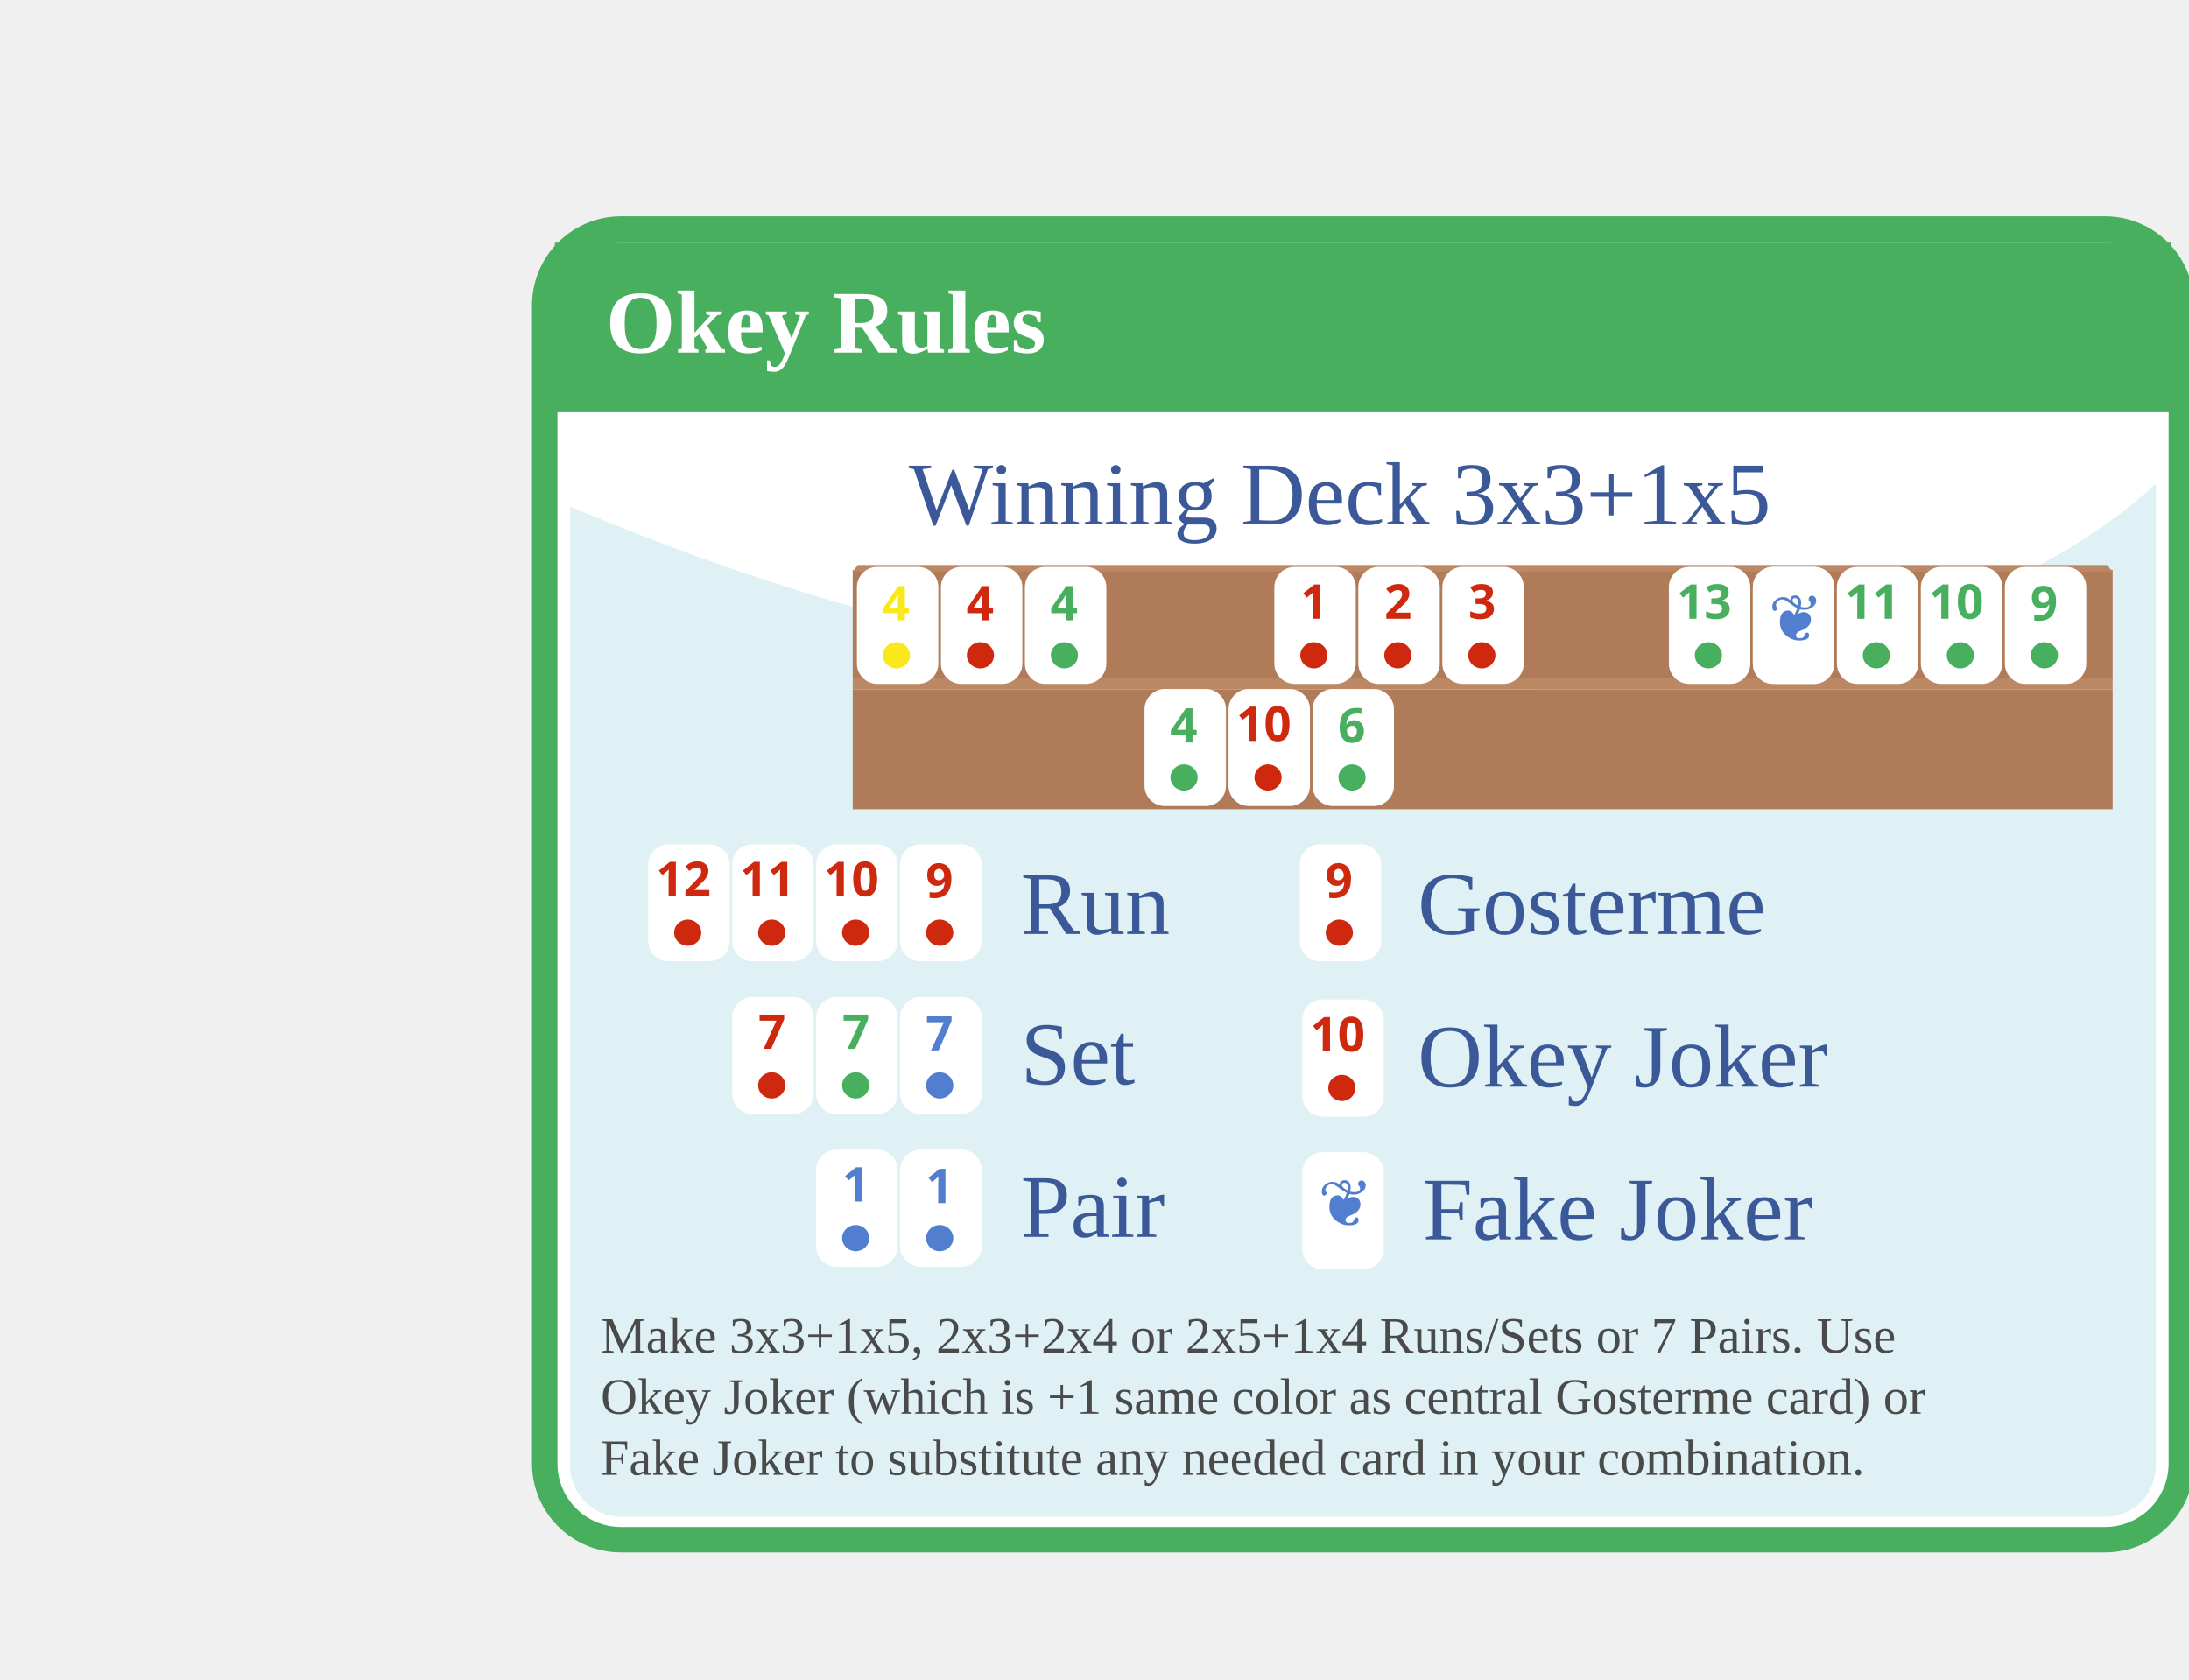
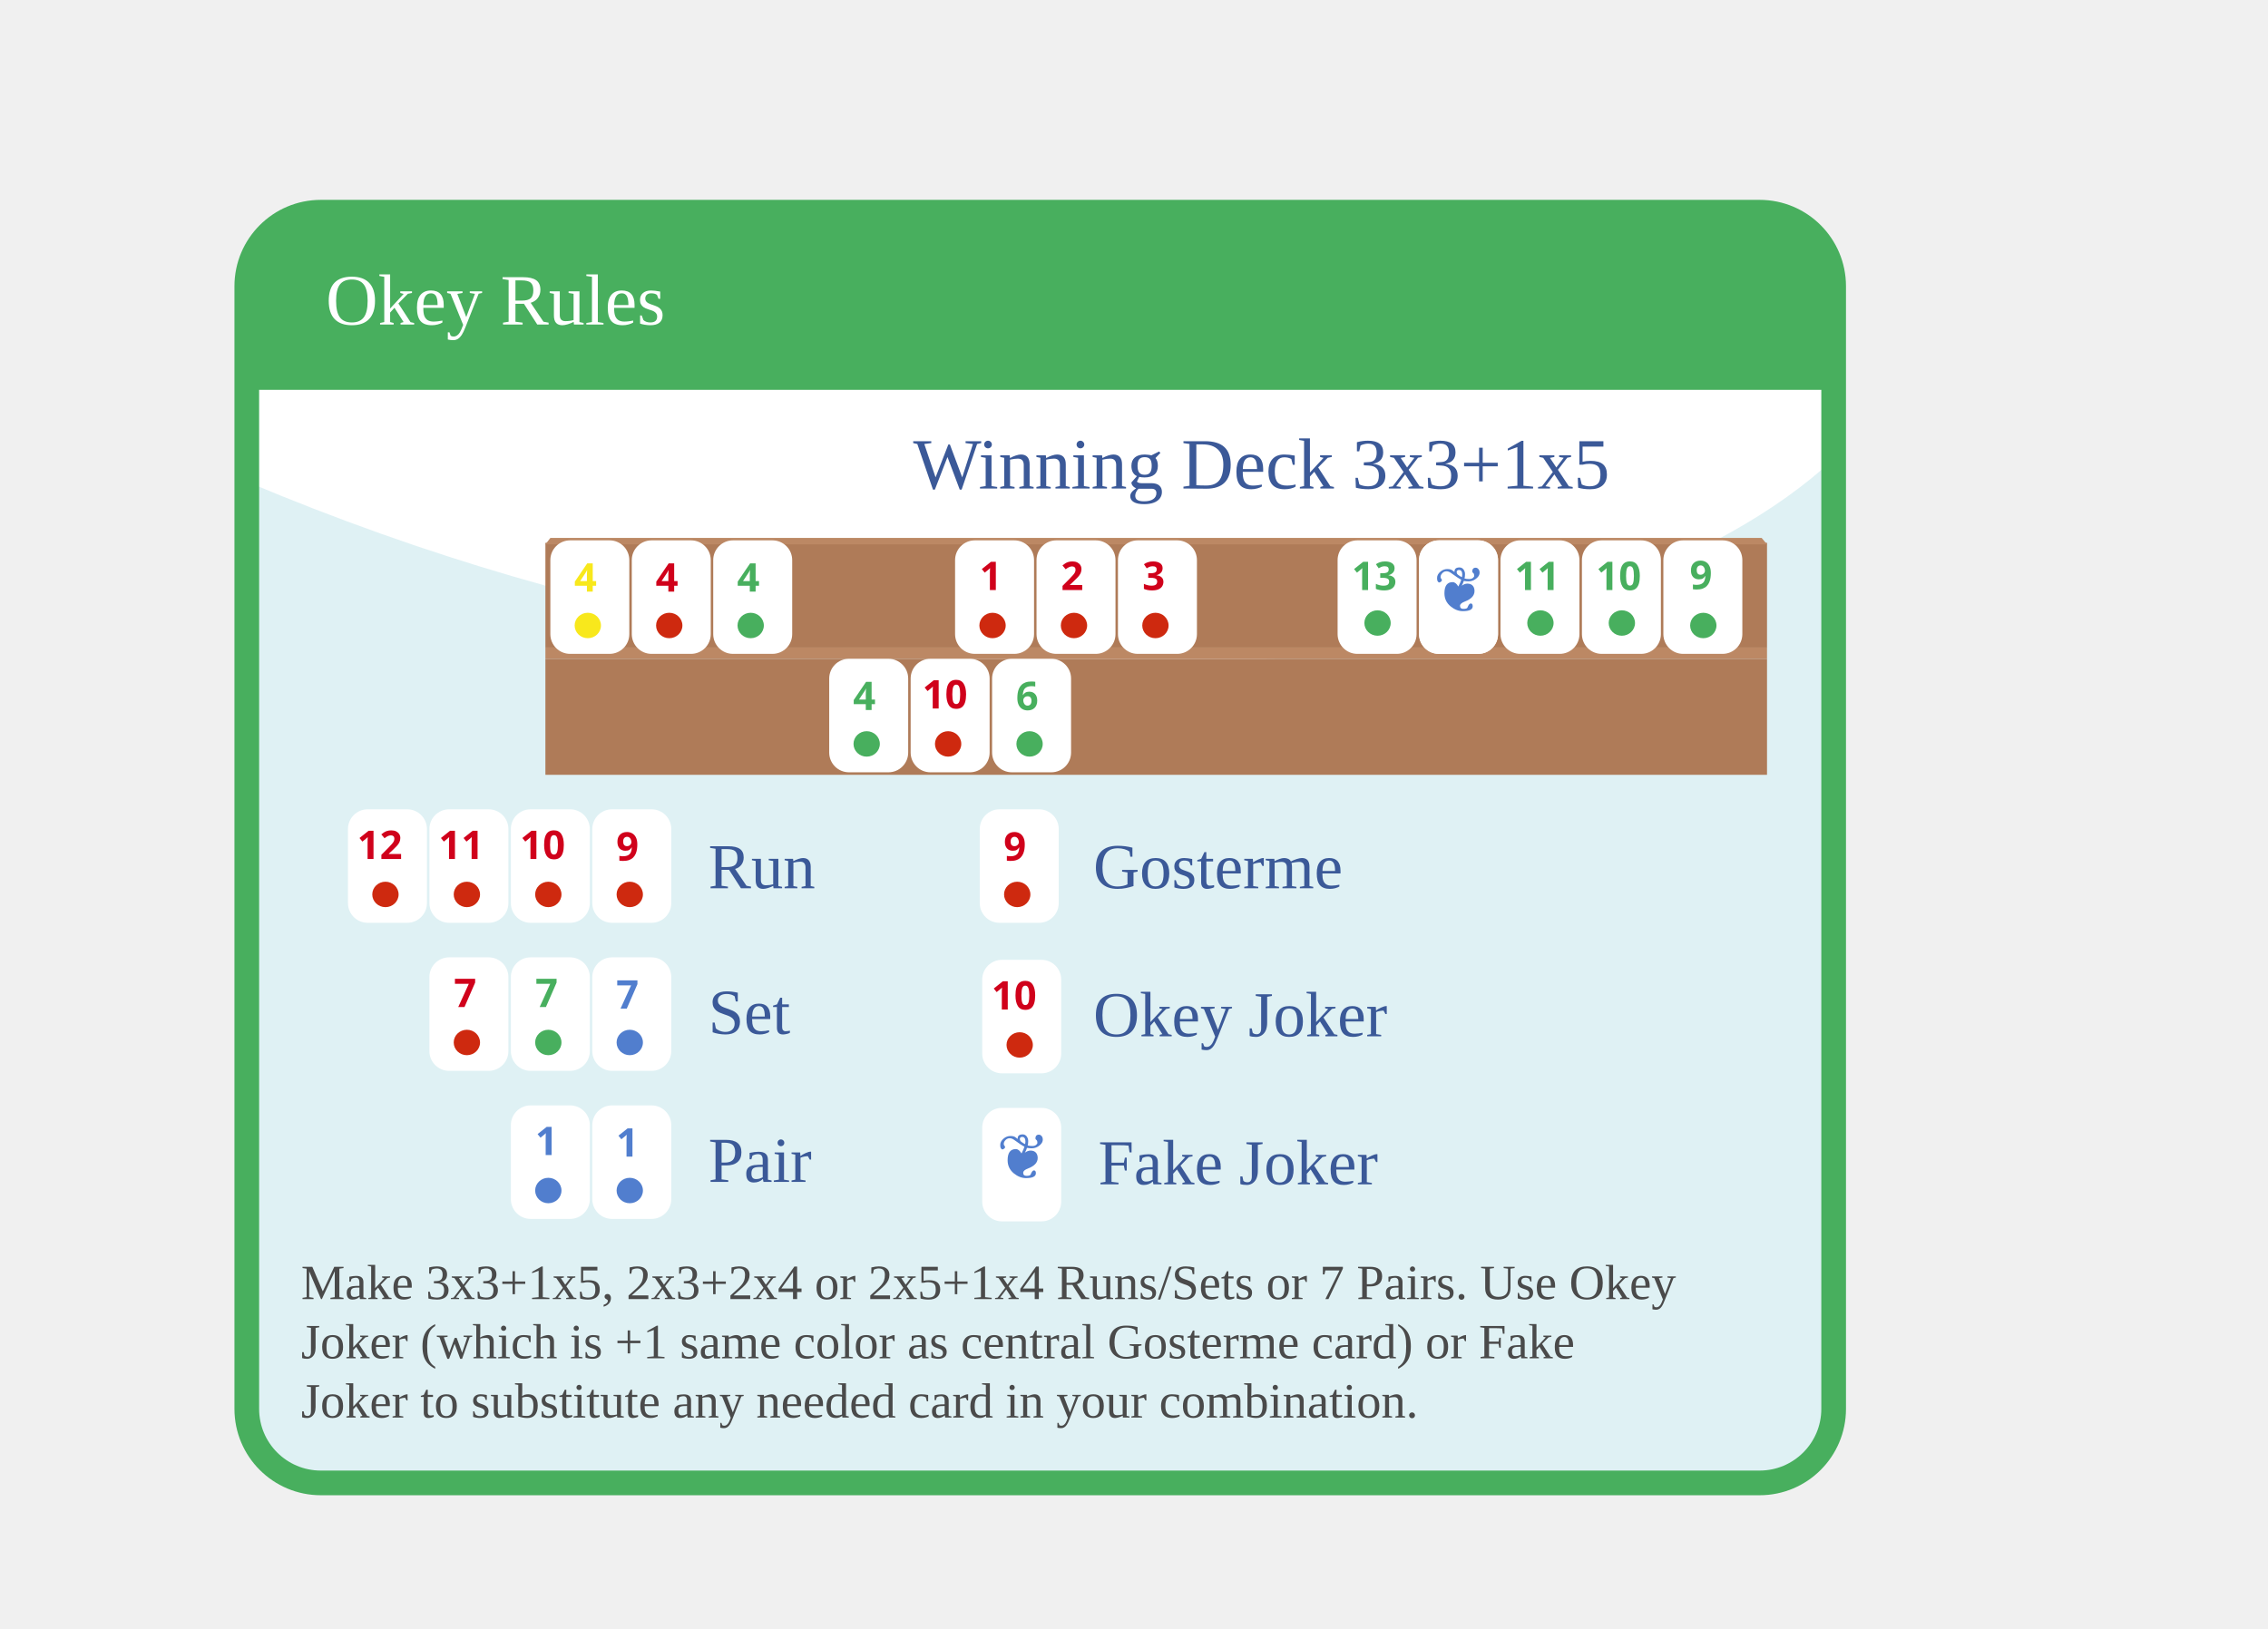
- <svg xmlns="http://www.w3.org/2000/svg" width="860px" height="660px" viewBox="0 0 860 660" version="1.1">
-   <g id="Okey-Rules" transform="translate(214, 90)">
-     <g id="Dialog-2">
-       <rect id="Rectangle-54" stroke="#48AF5E" stroke-width="10" fill="#FFFFFF" x="0" y="0" width="643" height="515" rx="30" />
-       <rect id="Rectangle-55" fill="#48AF5E" x="4" y="5" width="635" height="67" />
-       <path d="M10,109 L10,486.009 C10,497.05 18.957,506 30.001,506 L612.999,506 C624.045,506 633,497.038 633,486.001 L633,100 C545,183 292,229 10,109 Z" id="Rectangle-60" fill="#DFF1F4" />
-     </g>
-     <text id="Notes" font-family="Exo 2" font-size="20" font-weight="normal" fill="#4A4A4A">
-       <tspan x="22" y="441.5">Make 3x3+1x5, 2x3+2x4 or 2x5+1x4 Runs/Sets or 7 Pairs. Use </tspan>
-       <tspan x="22" y="465.5">Okey Joker (which is +1 same color as central Gosterme card) or </tspan>
-       <tspan x="22" y="489.5">Fake Joker to substitute any needed card in your combination.</tspan>
-     </text>
-     <text id="Winning-Deck-3x3+1x5" font-family="Exo 2" font-size="35.163" font-weight="normal" fill="#3B5998">
-       <tspan x="143" y="116">Winning Deck 3x3+1x5</tspan>
-     </text>
-     <text fill="#FFFFFF" font-family="Exo 2" font-size="35.163" font-weight="bold">
-       <tspan x="24" y="48.528">Okey Rules</tspan>
-     </text>
-     <g id="Small-Deck" transform="translate(121, 132)">
-       <g id="Deck">
-         <rect id="Rectangle-path" fill="#AF7B58" x="0" y="1.959" width="495" height="42.449" />
-         <rect id="Rectangle-path" fill="#AF7B58" x="0" y="48.98" width="495" height="47.02" />
-         <path d="M495,44.415 L215.964,44.415 L0,44.408 L0,48.973 L213.326,48.973 L495,48.98 L495,44.415 Z" id="Shape" fill="#BC8864" />
-         <path d="M495,2.612 L0,2.612 L2.022,0 L492.817,0 L495,2.612 L495,2.612 Z" id="Shape" fill="#BC8864" />
-       </g>
-       <g id="1x3-Fours-Set" transform="translate(2, 1)">
-         <g id="Slot-1,1-2">
-           <rect id="Shape" fill="#FFFFFF" x="-0.348" y="-0.256" width="32" height="46" rx="8" />
-           <text id="4" font-family="Lucida Grande" font-size="18.857" font-weight="bold" letter-spacing="-1" fill="#F8E81C">
-             <tspan x="9.665" y="20.766">4</tspan>
-           </text>
-           <path d="M15.179,39.655 C18.125,39.655 20.513,37.347 20.513,34.5 C20.513,31.653 18.125,29.345 15.179,29.345 C12.234,29.345 9.846,31.653 9.846,34.5 C9.846,37.347 12.234,39.655 15.179,39.655 Z" id="Oval-23" fill="#F8E81C" />
-         </g>
-         <g id="Slot-1,1-3" transform="translate(33, 0)">
-           <rect id="Shape" fill="#FFFFFF" x="-0.348" y="-0.256" width="32" height="46" rx="8" />
-           <text id="4" font-family="Lucida Grande" font-size="18.857" font-weight="bold" letter-spacing="-1" fill="#CE290F">
-             <tspan x="9.665" y="20.766">4</tspan>
-           </text>
-           <path d="M15.179,39.655 C18.125,39.655 20.513,37.347 20.513,34.5 C20.513,31.653 18.125,29.345 15.179,29.345 C12.234,29.345 9.846,31.653 9.846,34.5 C9.846,37.347 12.234,39.655 15.179,39.655 Z" id="Oval-23" fill="#CE290F" />
-         </g>
-         <g id="Slot-1,1-4" transform="translate(66, 0)">
-           <rect id="Shape" fill="#FFFFFF" x="-0.348" y="-0.256" width="32" height="46" rx="8" />
-           <text id="4" font-family="Lucida Grande" font-size="18.857" font-weight="bold" letter-spacing="-1" fill="#48AF5E">
-             <tspan x="9.665" y="20.766">4</tspan>
-           </text>
-           <path d="M15.179,39.655 C18.125,39.655 20.513,37.347 20.513,34.5 C20.513,31.653 18.125,29.345 15.179,29.345 C12.234,29.345 9.846,31.653 9.846,34.5 C9.846,37.347 12.234,39.655 15.179,39.655 Z" id="Oval-23" fill="#48AF5E" />
-         </g>
-       </g>
-       <g id="1x3-Green-Run" transform="translate(115, 49)">
-         <g id="Slot-1,1-5">
-           <rect id="Shape" fill="#FFFFFF" x="-0.348" y="-0.256" width="32" height="46" rx="8" />
-           <text id="4" font-family="Lucida Grande" font-size="18.857" font-weight="bold" letter-spacing="-1" fill="#48AF5E">
-             <tspan x="9.665" y="20.766">4</tspan>
-           </text>
-           <path d="M15.179,39.655 C18.125,39.655 20.513,37.347 20.513,34.5 C20.513,31.653 18.125,29.345 15.179,29.345 C12.234,29.345 9.846,31.653 9.846,34.5 C9.846,37.347 12.234,39.655 15.179,39.655 Z" id="Oval-23" fill="#48AF5E" />
-         </g>
-         <g id="Slot-1,1-7" transform="translate(66, 0)">
-           <rect id="Shape" fill="#FFFFFF" x="-0.348" y="-0.256" width="32" height="46" rx="8" />
-           <text id="6" font-family="Lucida Grande" font-size="18.857" font-weight="bold" letter-spacing="-1" fill="#48AF5E">
-             <tspan x="9.665" y="20.766">6</tspan>
-           </text>
-           <path d="M15.179,39.655 C18.125,39.655 20.513,37.347 20.513,34.5 C20.513,31.653 18.125,29.345 15.179,29.345 C12.234,29.345 9.846,31.653 9.846,34.5 C9.846,37.347 12.234,39.655 15.179,39.655 Z" id="Oval-23" fill="#48AF5E" />
-         </g>
-         <g id="Okey-Run" transform="translate(32, 0)">
-           <rect id="Shape" fill="#FFFFFF" x="0.652" y="-0.256" width="32" height="46" rx="8" />
-           <path d="M16.179,39.655 C19.125,39.655 21.513,37.347 21.513,34.5 C21.513,31.653 19.125,29.345 16.179,29.345 C13.234,29.345 10.846,31.653 10.846,34.5 C10.846,37.347 13.234,39.655 16.179,39.655 Z" id="Oval-23" fill="#CE290F" />
-           <text id="10" font-family="Lucida Grande" font-size="18.857" font-weight="bold" fill="#CE290F">
-             <tspan x="3.74" y="20.136">10</tspan>
-           </text>
-         </g>
-       </g>
-       <g id="1x5-Red-Run" transform="translate(320, 1)">
-         <g id="Slot-1,1-17" transform="translate(66, 0)">
-           <rect id="Shape" fill="#FFFFFF" x="0.652" y="-0.256" width="32" height="46" rx="8" />
-           <text id="11" font-family="Lucida Grande" font-size="18.857" font-weight="bold" fill="#48AF5E">
-             <tspan x="3.74" y="20.136">11</tspan>
-           </text>
-           <path d="M16.179,39.655 C19.125,39.655 21.513,37.347 21.513,34.5 C21.513,31.653 19.125,29.345 16.179,29.345 C13.234,29.345 10.846,31.653 10.846,34.5 C10.846,37.347 13.234,39.655 16.179,39.655 Z" id="Oval-23" fill="#48AF5E" />
-         </g>
-         <g id="Slot-1,1-14" transform="translate(33, 0)">
-           <rect id="Shape" fill="#FFFFFF" x="0.652" y="-0.256" width="32" height="46" rx="8" />
-           <text id="12" font-family="Lucida Grande" font-size="18.857" font-weight="bold" letter-spacing="-10" fill="#48AF5E">
-             <tspan x="5.626" y="20.136">12</tspan>
-           </text>
-           <path d="M16.179,39.655 C19.125,39.655 21.513,37.347 21.513,34.5 C21.513,31.653 19.125,29.345 16.179,29.345 C13.234,29.345 10.846,31.653 10.846,34.5 C10.846,37.347 13.234,39.655 16.179,39.655 Z" id="Oval-23" fill="#48AF5E" />
-         </g>
-         <g id="Slot-1,1-18">
-           <rect id="Shape" fill="#FFFFFF" x="0.652" y="-0.256" width="32" height="46" rx="8" />
-           <text id="13" font-family="Lucida Grande" font-size="18.857" font-weight="bold" fill="#48AF5E">
-             <tspan x="3.74" y="20.136">13</tspan>
-           </text>
-           <path d="M16.179,39.655 C19.125,39.655 21.513,37.347 21.513,34.5 C21.513,31.653 19.125,29.345 16.179,29.345 C13.234,29.345 10.846,31.653 10.846,34.5 C10.846,37.347 13.234,39.655 16.179,39.655 Z" id="Oval-23" fill="#48AF5E" />
-         </g>
-         <g id="Slot-1,1-15" transform="translate(99, 0)">
-           <rect id="Shape" fill="#FFFFFF" x="0.652" y="-0.256" width="32" height="46" rx="8" />
-           <path d="M16.179,39.655 C19.125,39.655 21.513,37.347 21.513,34.5 C21.513,31.653 19.125,29.345 16.179,29.345 C13.234,29.345 10.846,31.653 10.846,34.5 C10.846,37.347 13.234,39.655 16.179,39.655 Z" id="Oval-23" fill="#48AF5E" />
-           <text id="10" font-family="Lucida Grande" font-size="18.857" font-weight="bold" fill="#48AF5E">
-             <tspan x="3.74" y="20.136">10</tspan>
-           </text>
-         </g>
-         <g id="Slot-1,1-16" transform="translate(133, 0)">
-           <rect id="Shape" fill="#FFFFFF" x="-0.348" y="-0.256" width="32" height="46" rx="8" />
-           <text id="9" font-family="Lucida Grande" font-size="18.857" font-weight="bold" letter-spacing="-1" fill="#48AF5E">
+ <svg xmlns="http://www.w3.org/2000/svg" width="919px" height="660px" viewBox="0 0 919 660" version="1.1">
+   <defs />
+   <g id="Page-1" stroke="none" stroke-width="1" fill="none" fill-rule="evenodd">
+     <g id="Okey-Rules" transform="translate(100, 86)">
+       <g id="Dialog-2">
+         <rect id="Rectangle-54-2" fill="#FFFFFF" x="0" y="0" width="643" height="515" rx="30" />
+         <path d="M0,109.2 L0,494.566 C0,505.851 9.244,515 20.643,515 L622.357,515 C633.758,515 643,505.839 643,494.558 L643,100 C552.175,184.84 291.053,231.86 0,109.2 L0,109.2 Z" id="Rectangle-60" fill="#DFF1F4" />
+         <path d="M617,1 C533.816,0.22 200.886,1 20,1 C15.828,1 0,18 0,18 L0,72 L643,72 L643,18 C643,18 629.237,1.115 617,1 Z" id="Rectangle-55" fill="#48AF5E" />
+         <rect id="Rectangle-54" stroke="#48AF5E" stroke-width="10" x="0" y="0" width="643" height="515" rx="30" />
+       </g>
+       <g id="Notes" transform="translate(22, 420)" font-size="20" font-family="Exo 2" fill="#4A4A4A" font-weight="normal">
+         <text id="Make-3x3+1x5,-2x3+2x">
+           <tspan x="0" y="20.5">Make 3x3+1x5, 2x3+2x4 or 2x5+1x4 Runs/Sets or 7 Pairs. Use Okey </tspan>
+           <tspan x="0" y="44.5">Joker (which is +1 same color as central Gosterme card) or Fake </tspan>
+           <tspan x="0" y="68.5">Joker to substitute any needed card in your combination.</tspan>
+         </text>
+       </g>
+       <g id="Winning-Deck-3x3+1x5" transform="translate(270, 83)" font-size="29.302" font-family="Exo 2" fill="#3B5998" font-weight="normal">
+         <text>
+           <tspan x="0" y="29">Winning Deck 3x3+1x5</tspan>
+         </text>
+       </g>
+       <g id="Group" transform="translate(32, 17)" font-size="29.302" font-family="Exo 2" fill="#FFFFFF" font-weight="normal">
+         <text id="Okey-Rules">
+           <tspan x="0" y="28.528">Okey Rules</tspan>
+         </text>
+       </g>
+       <g id="Small-Deck" transform="translate(121, 132)">
+         <g id="Deck">
+           <rect id="Rectangle-path" fill="#AF7B58" x="0" y="2" width="495" height="42.449" />
+           <rect id="Rectangle-path" fill="#AF7B58" x="0" y="49" width="495" height="47.02" />
+           <path d="M495,44.415 L215.964,44.415 L0,44.408 L0,48.973 L213.326,48.973 L495,48.98 L495,44.415 L495,44.415 Z" id="Shape" fill="#BC8864" />
+           <path d="M495,2.612 L0,2.612 L2.022,0 L492.817,0 L495,2.612 L495,2.612 Z" id="Shape" fill="#BC8864" />
+         </g>
+         <g id="1x3-Fours-Set" transform="translate(2, 1)">
+           <g id="Slot-1,1-2">
+             <rect id="Shape" fill="#FFFFFF" x="0" y="0" width="32" height="46" rx="8" />
+             <text id="4" fill="#F8E81C" font-family="Lucida Grande" font-size="16.011" font-weight="bold">
+               <tspan x="9.665" y="20.766">4</tspan>
+             </text>
+             <path d="M15.179,39.655 C18.125,39.655 20.513,37.347 20.513,34.5 C20.513,31.653 18.125,29.345 15.179,29.345 C12.234,29.345 9.846,31.653 9.846,34.5 C9.846,37.347 12.234,39.655 15.179,39.655 L15.179,39.655 Z" id="Oval-23" fill="#F8E81C" />
+           </g>
+           <g id="Slot-1,1-3" transform="translate(33, 0)">
+             <rect id="Shape" fill="#FFFFFF" x="0" y="0" width="32" height="46" rx="8" />
+             <text id="4" font-family="Lucida Grande" font-size="16.011" font-weight="bold" fill="#D0011B">
+               <tspan x="9.665" y="20.766">4</tspan>
+             </text>
+             <path d="M15.179,39.655 C18.125,39.655 20.513,37.347 20.513,34.5 C20.513,31.653 18.125,29.345 15.179,29.345 C12.234,29.345 9.846,31.653 9.846,34.5 C9.846,37.347 12.234,39.655 15.179,39.655 L15.179,39.655 Z" id="Oval-23" fill="#CE290F" />
+           </g>
+           <g id="Slot-1,1-4" transform="translate(66, 0)">
+             <rect id="Shape" fill="#FFFFFF" x="0" y="0" width="32" height="46" rx="8" />
+             <text id="4" font-family="Lucida Grande" font-size="16.011" font-weight="bold" fill="#48AF5E">
+               <tspan x="9.665" y="20.766">4</tspan>
+             </text>
+             <path d="M15.179,39.655 C18.125,39.655 20.513,37.347 20.513,34.5 C20.513,31.653 18.125,29.345 15.179,29.345 C12.234,29.345 9.846,31.653 9.846,34.5 C9.846,37.347 12.234,39.655 15.179,39.655 L15.179,39.655 Z" id="Oval-23" fill="#48AF5E" />
+           </g>
+         </g>
+         <g id="1x3-Green-Run" transform="translate(115, 49)">
+           <g id="Slot-1,1-5">
+             <rect id="Shape" fill="#FFFFFF" x="0" y="0" width="32" height="46" rx="8" />
+             <text id="4" font-family="Lucida Grande" font-size="16.011" font-weight="bold" fill="#48AF5E">
+               <tspan x="9.665" y="20.766">4</tspan>
+             </text>
+             <path d="M15.179,39.655 C18.125,39.655 20.513,37.347 20.513,34.5 C20.513,31.653 18.125,29.345 15.179,29.345 C12.234,29.345 9.846,31.653 9.846,34.5 C9.846,37.347 12.234,39.655 15.179,39.655 L15.179,39.655 Z" id="Oval-23" fill="#48AF5E" />
+           </g>
+           <g id="Slot-1,1-7" transform="translate(66, 0)">
+             <rect id="Shape" fill="#FFFFFF" x="0" y="0" width="32" height="46" rx="8" />
+             <path d="M15.179,39.655 C18.125,39.655 20.513,37.347 20.513,34.5 C20.513,31.653 18.125,29.345 15.179,29.345 C12.234,29.345 9.846,31.653 9.846,34.5 C9.846,37.347 12.234,39.655 15.179,39.655 L15.179,39.655 Z" id="Oval-23" fill="#48AF5E" />
+             <text id="6" font-family="Lucida Grande" font-size="16.011" font-weight="bold" fill="#48AF5E">
+               <tspan x="9.665" y="20.766">6</tspan>
+             </text>
+           </g>
+           <g id="Okey-Run" transform="translate(33, 0)">
+             <rect id="Shape" fill="#FFFFFF" x="0" y="0" width="32" height="46" rx="8" />
+             <path d="M15.179,39.655 C18.125,39.655 20.513,37.347 20.513,34.5 C20.513,31.653 18.125,29.345 15.179,29.345 C12.234,29.345 9.846,31.653 9.846,34.5 C9.846,37.347 12.234,39.655 15.179,39.655 L15.179,39.655 Z" id="Oval-23" fill="#CE290F" />
+             <text id="10" font-family="Lucida Grande" font-size="16.011" font-weight="bold" fill="#D0011B">
+               <tspan x="4.74" y="20.136">10</tspan>
+             </text>
+           </g>
+         </g>
+         <g id="1x5-Red-Run" transform="translate(321, 1)">
+           <g id="Slot-1,1-17" transform="translate(66, 0)">
+             <rect id="Shape" fill="#FFFFFF" x="0" y="0" width="32" height="46" rx="8" />
+             <path d="M16.179,38.655 C19.125,38.655 21.513,36.347 21.513,33.5 C21.513,30.653 19.125,28.345 16.179,28.345 C13.234,28.345 10.846,30.653 10.846,33.5 C10.846,36.347 13.234,38.655 16.179,38.655 L16.179,38.655 Z" id="Oval-23" fill="#48AF5E" />
+             <text id="11" font-family="Lucida Grande" font-size="16.011" font-weight="bold" fill="#48AF5E">
+               <tspan x="5.74" y="20.136">11</tspan>
+             </text>
+           </g>
+           <g id="Slot-1,1-14" transform="translate(33, 0)">
+             <rect id="Shape" fill="#FFFFFF" x="0" y="0" width="32" height="46" rx="8" />
+             <path d="M15.179,39.655 C18.125,39.655 20.513,37.347 20.513,34.5 C20.513,31.653 18.125,29.345 15.179,29.345 C12.234,29.345 9.846,31.653 9.846,34.5 C9.846,37.347 12.234,39.655 15.179,39.655 L15.179,39.655 Z" id="Oval-23" fill="#48AF5E" />
+             <text id="12" font-family="Lucida Grande" font-size="16.011" font-weight="bold" fill="#48AF5E">
+               <tspan x="4.626" y="20.136">12</tspan>
+             </text>
+           </g>
+           <g id="Slot-1,1-18">
+             <rect id="Shape" fill="#FFFFFF" x="0" y="0" width="32" height="46" rx="8" />
+             <text id="13" font-family="Lucida Grande" font-size="16.011" font-weight="bold" fill="#48AF5E">
+               <tspan x="5.74" y="20.136">13</tspan>
+             </text>
+             <path d="M16.179,38.655 C19.125,38.655 21.513,36.347 21.513,33.5 C21.513,30.653 19.125,28.345 16.179,28.345 C13.234,28.345 10.846,30.653 10.846,33.5 C10.846,36.347 13.234,38.655 16.179,38.655 L16.179,38.655 Z" id="Oval-23" fill="#48AF5E" />
+           </g>
+           <g id="Slot-1,1-15" transform="translate(99, 0)">
+             <rect id="Shape" fill="#FFFFFF" x="0" y="0" width="32" height="46" rx="8" />
+             <path d="M16.179,38.655 C19.125,38.655 21.513,36.347 21.513,33.5 C21.513,30.653 19.125,28.345 16.179,28.345 C13.234,28.345 10.846,30.653 10.846,33.5 C10.846,36.347 13.234,38.655 16.179,38.655 L16.179,38.655 Z" id="Oval-23" fill="#48AF5E" />
+             <text id="10" font-family="Lucida Grande" font-size="16.011" font-weight="bold" fill="#48AF5E">
+               <tspan x="5.74" y="20.136">10</tspan>
+             </text>
+           </g>
+           <g id="Slot-1,1-16" transform="translate(132, 0)">
+             <rect id="Shape" fill="#FFFFFF" x="0" y="0" width="32" height="46" rx="8" />
+             <path d="M16.179,39.655 C19.125,39.655 21.513,37.347 21.513,34.5 C21.513,31.653 19.125,29.345 16.179,29.345 C13.234,29.345 10.846,31.653 10.846,34.5 C10.846,37.347 13.234,39.655 16.179,39.655 L16.179,39.655 Z" id="Oval-23" fill="#48AF5E" />
+             <text id="9" font-family="Lucida Grande" font-size="16.011" font-weight="bold" fill="#48AF5E">
+               <tspan x="10.665" y="19.766">9</tspan>
+             </text>
+           </g>
+           <g id="Jocker-Run" transform="translate(33, 0)">
+             <rect id="Shape" fill="#FFFFFF" x="0" y="0" width="32" height="46" rx="8" />
+             <text id="❦" font-family="Minion Pro" font-size="26" font-weight="normal" fill="#517ECE">
+               <tspan x="5.71" y="29.222">❦</tspan>
+             </text>
+           </g>
+         </g>
+         <g id="1x3-Red-Run" transform="translate(166, 1)">
+           <g id="Slot-1,1-21" transform="translate(66, 0)">
+             <rect id="Shape" fill="#FFFFFF" x="0" y="0" width="32" height="46" rx="8" />
+             <path d="M15.179,39.655 C18.125,39.655 20.513,37.347 20.513,34.5 C20.513,31.653 18.125,29.345 15.179,29.345 C12.234,29.345 9.846,31.653 9.846,34.5 C9.846,37.347 12.234,39.655 15.179,39.655 L15.179,39.655 Z" id="Oval-23" fill="#CE290F" />
+             <text id="3" font-family="Lucida Grande" font-size="16.011" font-weight="bold" fill="#D0011B">
+               <tspan x="9.903" y="20.136">3</tspan>
+             </text>
+           </g>
+           <g id="Slot-1,1-19" transform="translate(33, 0)">
+             <rect id="Shape" fill="#FFFFFF" x="0" y="0" width="32" height="46" rx="8" />
+             <path d="M15.179,39.655 C18.125,39.655 20.513,37.347 20.513,34.5 C20.513,31.653 18.125,29.345 15.179,29.345 C12.234,29.345 9.846,31.653 9.846,34.5 C9.846,37.347 12.234,39.655 15.179,39.655 L15.179,39.655 Z" id="Oval-23" fill="#CE290F" />
+             <text id="2" font-family="Lucida Grande" font-size="16.011" font-weight="bold" fill="#D0011B">
+               <tspan x="9.903" y="20.136">2</tspan>
+             </text>
+           </g>
+           <g id="Slot-1,1-20">
+             <rect id="Shape" fill="#FFFFFF" x="0" y="0" width="32" height="46" rx="8" />
+             <text id="1" font-family="Lucida Grande" font-size="16.011" font-weight="bold" fill="#D0011B">
+               <tspan x="9.903" y="20.136">1</tspan>
+             </text>
+             <path d="M15.179,39.655 C18.125,39.655 20.513,37.347 20.513,34.5 C20.513,31.653 18.125,29.345 15.179,29.345 C12.234,29.345 9.846,31.653 9.846,34.5 C9.846,37.347 12.234,39.655 15.179,39.655 L15.179,39.655 Z" id="Oval-23" fill="#CE290F" />
+           </g>
+         </g>
+       </g>
+       <g id="Run" transform="translate(41, 242)">
+         <g id="Slot-1,1-10" transform="translate(33, 0)">
+           <rect id="Shape" fill="#FFFFFF" x="0" y="0" width="32" height="46" rx="8" />
+           <g id="11" transform="translate(4, 5)" font-size="16.011" font-family="Lucida Grande" fill="#D0011B" font-weight="bold">
+             <text>
+               <tspan x="-0.26" y="15.136">11</tspan>
+             </text>
+           </g>
+           <path d="M15.179,39.655 C18.125,39.655 20.513,37.347 20.513,34.5 C20.513,31.653 18.125,29.345 15.179,29.345 C12.234,29.345 9.846,31.653 9.846,34.5 C9.846,37.347 12.234,39.655 15.179,39.655 L15.179,39.655 Z" id="Oval-23" fill="#CE290F" />
+         </g>
+         <g id="Slot-1,1-13">
+           <rect id="Shape" fill="#FFFFFF" x="0" y="0" width="32" height="46" rx="8" />
+           <text id="12" font-family="Lucida Grande" font-size="16.011" font-weight="bold" fill="#D0011B">
+             <tspan x="3.74" y="20.136">12</tspan>
+           </text>
+           <path d="M15.179,39.655 C18.125,39.655 20.513,37.347 20.513,34.5 C20.513,31.653 18.125,29.345 15.179,29.345 C12.234,29.345 9.846,31.653 9.846,34.5 C9.846,37.347 12.234,39.655 15.179,39.655 L15.179,39.655 Z" id="Oval-23" fill="#CE290F" />
+         </g>
+         <g id="Slot-1,1-8" transform="translate(66, 0)">
+           <rect id="Shape" fill="#FFFFFF" x="0" y="0" width="32" height="46" rx="8" />
+           <path d="M15.179,39.655 C18.125,39.655 20.513,37.347 20.513,34.5 C20.513,31.653 18.125,29.345 15.179,29.345 C12.234,29.345 9.846,31.653 9.846,34.5 C9.846,37.347 12.234,39.655 15.179,39.655 L15.179,39.655 Z" id="Oval-23" fill="#CE290F" />
+           <g id="10" transform="translate(4, 5)" font-size="16.011" font-family="Lucida Grande" fill="#D0011B" font-weight="bold">
+             <text>
+               <tspan x="-0.26" y="15.136">10</tspan>
+             </text>
+           </g>
+         </g>
+         <g id="Slot-1,1-9" transform="translate(99, 0)">
+           <rect id="Shape" fill="#FFFFFF" x="0" y="0" width="32" height="46" rx="8" />
+           <g id="9" transform="translate(10, 6)" font-size="16.011" font-family="Lucida Grande" fill="#D0011B" font-weight="bold">
+             <text>
+               <tspan x="-0.335" y="14.766">9</tspan>
+             </text>
+           </g>
+           <path d="M15.179,39.655 C18.125,39.655 20.513,37.347 20.513,34.5 C20.513,31.653 18.125,29.345 15.179,29.345 C12.234,29.345 9.846,31.653 9.846,34.5 C9.846,37.347 12.234,39.655 15.179,39.655 L15.179,39.655 Z" id="Oval-23" fill="#CE290F" />
+         </g>
+         <text font-family="Exo 2" font-size="26" font-weight="normal" fill="#3B5998">
+           <tspan x="146" y="32">Run</tspan>
+         </text>
+       </g>
+       <g id="Set" transform="translate(74, 302)">
+         <g id="Slot-1,1-10">
+           <rect id="Shape" fill="#FFFFFF" x="0" y="0" width="32" height="46" rx="8" />
+           <path d="M15.179,39.655 C18.125,39.655 20.513,37.347 20.513,34.5 C20.513,31.653 18.125,29.345 15.179,29.345 C12.234,29.345 9.846,31.653 9.846,34.5 C9.846,37.347 12.234,39.655 15.179,39.655 L15.179,39.655 Z" id="Oval-23" fill="#CE290F" />
+           <text id="7" font-family="Lucida Grande" font-size="16.011" font-weight="bold" fill="#D0011B">
+             <tspan x="9.903" y="20.136">7</tspan>
+           </text>
+         </g>
+         <g id="Slot-1,1-8" transform="translate(33, 0)">
+           <rect id="Shape" fill="#FFFFFF" x="0" y="0" width="32" height="46" rx="8" />
+           <path d="M15.179,39.655 C18.125,39.655 20.513,37.347 20.513,34.5 C20.513,31.653 18.125,29.345 15.179,29.345 C12.234,29.345 9.846,31.653 9.846,34.5 C9.846,37.347 12.234,39.655 15.179,39.655 L15.179,39.655 Z" id="Oval-23" fill="#48AF5E" />
+           <text id="7" font-family="Lucida Grande" font-size="16.011" font-weight="bold" fill="#48AF5E">
+             <tspan x="9.903" y="20.136">7</tspan>
+           </text>
+         </g>
+         <g id="Slot-1,1-9" transform="translate(66, 0)">
+           <rect id="Shape" fill="#FFFFFF" x="0" y="0" width="32" height="46" rx="8" />
+           <path d="M15.179,39.655 C18.125,39.655 20.513,37.347 20.513,34.5 C20.513,31.653 18.125,29.345 15.179,29.345 C12.234,29.345 9.846,31.653 9.846,34.5 C9.846,37.347 12.234,39.655 15.179,39.655 L15.179,39.655 Z" id="Oval-23" fill="#517ECE" />
+           <text id="7" font-family="Lucida Grande" font-size="16.011" font-weight="bold" fill="#517ECE">
+             <tspan x="9.665" y="20.766">7</tspan>
+           </text>
+         </g>
+         <text font-family="Exo 2" font-size="26" font-weight="normal" fill="#3B5998">
+           <tspan x="113" y="31">Set</tspan>
+         </text>
+       </g>
+       <g id="Pair" transform="translate(107, 362)">
+         <g id="Slot-1,1-8">
+           <rect id="Shape" fill="#FFFFFF" x="0" y="0" width="32" height="46" rx="8" />
+           <path d="M15.179,39.655 C18.125,39.655 20.513,37.347 20.513,34.5 C20.513,31.653 18.125,29.345 15.179,29.345 C12.234,29.345 9.846,31.653 9.846,34.5 C9.846,37.347 12.234,39.655 15.179,39.655 L15.179,39.655 Z" id="Oval-23" fill="#517ECE" />
+           <text id="1" font-family="Lucida Grande" font-size="16.011" font-weight="bold" fill="#517ECE">
+             <tspan x="9.903" y="20.136">1</tspan>
+           </text>
+         </g>
+         <g id="Slot-1,1-9" transform="translate(33, 0)">
+           <rect id="Shape" fill="#FFFFFF" x="0" y="0" width="32" height="46" rx="8" />
+           <g id="1" transform="translate(10, 6)" font-size="16.011" font-family="Lucida Grande" fill="#517ECE" font-weight="bold">
+             <text>
+               <tspan x="-0.335" y="14.766">1</tspan>
+             </text>
+           </g>
+           <path d="M15.179,39.655 C18.125,39.655 20.513,37.347 20.513,34.5 C20.513,31.653 18.125,29.345 15.179,29.345 C12.234,29.345 9.846,31.653 9.846,34.5 C9.846,37.347 12.234,39.655 15.179,39.655 L15.179,39.655 Z" id="Oval-23" fill="#517ECE" />
+         </g>
+         <text font-family="Exo 2" font-size="26" font-weight="normal" fill="#3B5998">
+           <tspan x="80" y="31">Pair</tspan>
+         </text>
+       </g>
+       <g id="Fake-Jocker" transform="translate(298, 363)">
+         <g id="Slot-1,1-9">
+           <rect id="Shape" fill="#FFFFFF" x="0" y="0" width="32" height="46" rx="8" />
+           <text id="❦" font-family="Minion Pro" font-size="26" font-weight="normal" fill="#517ECE">
+             <tspan x="5.71" y="29">❦</tspan>
+           </text>
+         </g>
+         <text id="Fake-Joker" font-family="Exo 2" font-size="26" font-weight="normal" fill="#3B5998">
+           <tspan x="47" y="31">Fake Joker</tspan>
+         </text>
+       </g>
+       <g id="Gosterme" transform="translate(297, 242)">
+         <g id="Slot-1,1-11">
+           <rect id="Shape" fill="#FFFFFF" x="0" y="0" width="32" height="46" rx="8" />
+           <text id="9" font-family="Lucida Grande" font-size="16.011" font-weight="bold" fill="#D0011B">
            <tspan x="9.665" y="20.766">9</tspan>
          </text>
-           <path d="M15.179,39.655 C18.125,39.655 20.513,37.347 20.513,34.5 C20.513,31.653 18.125,29.345 15.179,29.345 C12.234,29.345 9.846,31.653 9.846,34.5 C9.846,37.347 12.234,39.655 15.179,39.655 Z" id="Oval-23" fill="#48AF5E" />
-         </g>
-         <g id="Jocker-Run" transform="translate(26, 0)">
-           <rect id="Shape" fill="#FFFFFF" x="7.652" y="-0.261" width="32" height="46" rx="8" />
-           <text id="❦" font-family="Minion Pro" font-size="26" font-weight="normal" letter-spacing="-1.379" fill="#517ECE">
-             <tspan x="13.71" y="29.222">❦</tspan>
-             <tspan x="33.469" y="29.222" font-family="Lucida Grande" font-size="18.857" font-weight="bold" letter-spacing="-1" />
-           </text>
-         </g>
-       </g>
-       <g id="1x3-Red-Run" transform="translate(165, 1)">
-         <g id="Slot-1,1-21" transform="translate(66, 0)">
-           <rect id="Shape" fill="#FFFFFF" x="0.652" y="-0.256" width="32" height="46" rx="8" />
-           <text id="3" font-family="Lucida Grande" font-size="18.857" font-weight="bold" letter-spacing="-10" fill="#CE290F">
-             <tspan x="10.903" y="20.136">3</tspan>
-           </text>
-           <path d="M16.179,39.655 C19.125,39.655 21.513,37.347 21.513,34.5 C21.513,31.653 19.125,29.345 16.179,29.345 C13.234,29.345 10.846,31.653 10.846,34.5 C10.846,37.347 13.234,39.655 16.179,39.655 Z" id="Oval-23" fill="#CE290F" />
-         </g>
-         <g id="Slot-1,1-19" transform="translate(33, 0)">
-           <rect id="Shape" fill="#FFFFFF" x="0.652" y="-0.256" width="32" height="46" rx="8" />
-           <text id="2" font-family="Lucida Grande" font-size="18.857" font-weight="bold" letter-spacing="-10" fill="#CE290F">
-             <tspan x="10.903" y="20.136">2</tspan>
-           </text>
-           <path d="M16.179,39.655 C19.125,39.655 21.513,37.347 21.513,34.5 C21.513,31.653 19.125,29.345 16.179,29.345 C13.234,29.345 10.846,31.653 10.846,34.5 C10.846,37.347 13.234,39.655 16.179,39.655 Z" id="Oval-23" fill="#CE290F" />
-         </g>
-         <g id="Slot-1,1-20">
-           <rect id="Shape" fill="#FFFFFF" x="0.652" y="-0.256" width="32" height="46" rx="8" />
-           <text id="1" font-family="Lucida Grande" font-size="18.857" font-weight="bold" letter-spacing="-10" fill="#CE290F">
-             <tspan x="10.903" y="20.136">1</tspan>
-           </text>
-           <path d="M16.179,39.655 C19.125,39.655 21.513,37.347 21.513,34.5 C21.513,31.653 19.125,29.345 16.179,29.345 C13.234,29.345 10.846,31.653 10.846,34.5 C10.846,37.347 13.234,39.655 16.179,39.655 Z" id="Oval-23" fill="#CE290F" />
-         </g>
-       </g>
-     </g>
-     <g id="Run" transform="translate(40, 242)">
-       <g id="Slot-1,1-10" transform="translate(33, 0)">
-         <rect id="Shape" fill="#FFFFFF" x="0.652" y="-0.256" width="32" height="46" rx="8" />
-         <text id="11" font-family="Lucida Grande" font-size="18.857" font-weight="bold" fill="#CE290F">
-           <tspan x="3.74" y="20.136">11</tspan>
-         </text>
-         <path d="M16.179,39.655 C19.125,39.655 21.513,37.347 21.513,34.5 C21.513,31.653 19.125,29.345 16.179,29.345 C13.234,29.345 10.846,31.653 10.846,34.5 C10.846,37.347 13.234,39.655 16.179,39.655 Z" id="Oval-23" fill="#CE290F" />
-       </g>
-       <g id="Slot-1,1-13">
-         <rect id="Shape" fill="#FFFFFF" x="0.652" y="-0.256" width="32" height="46" rx="8" />
-         <text id="12" font-family="Lucida Grande" font-size="18.857" font-weight="bold" fill="#CE290F">
-           <tspan x="3.74" y="20.136">12</tspan>
-         </text>
-         <path d="M16.179,39.655 C19.125,39.655 21.513,37.347 21.513,34.5 C21.513,31.653 19.125,29.345 16.179,29.345 C13.234,29.345 10.846,31.653 10.846,34.5 C10.846,37.347 13.234,39.655 16.179,39.655 Z" id="Oval-23" fill="#CE290F" />
-       </g>
-       <g id="Slot-1,1-8" transform="translate(66, 0)">
-         <rect id="Shape" fill="#FFFFFF" x="0.652" y="-0.256" width="32" height="46" rx="8" />
-         <path d="M16.179,39.655 C19.125,39.655 21.513,37.347 21.513,34.5 C21.513,31.653 19.125,29.345 16.179,29.345 C13.234,29.345 10.846,31.653 10.846,34.5 C10.846,37.347 13.234,39.655 16.179,39.655 Z" id="Oval-23" fill="#CE290F" />
-         <text id="10" font-family="Lucida Grande" font-size="18.857" font-weight="bold" fill="#CE290F">
-           <tspan x="3.74" y="20.136">10</tspan>
-         </text>
-       </g>
-       <g id="Slot-1,1-9" transform="translate(100, 0)">
-         <rect id="Shape" fill="#FFFFFF" x="-0.348" y="-0.256" width="32" height="46" rx="8" />
-         <text id="9" font-family="Lucida Grande" font-size="18.857" font-weight="bold" letter-spacing="-1" fill="#CE290F">
-           <tspan x="9.665" y="20.766">9</tspan>
-         </text>
-         <path d="M15.179,39.655 C18.125,39.655 20.513,37.347 20.513,34.5 C20.513,31.653 18.125,29.345 15.179,29.345 C12.234,29.345 9.846,31.653 9.846,34.5 C9.846,37.347 12.234,39.655 15.179,39.655 Z" id="Oval-23" fill="#CE290F" />
-       </g>
-       <text font-family="Exo 2" font-size="35.163" font-weight="normal" fill="#3B5998">
-         <tspan x="147" y="35">Run</tspan>
-       </text>
-     </g>
-     <g id="Set" transform="translate(73, 301)">
-       <g id="Slot-1,1-10" transform="translate(0, 1)">
-         <rect id="Shape" fill="#FFFFFF" x="0.652" y="-0.256" width="32" height="46" rx="8" />
-         <text id="7" font-family="Lucida Grande" font-size="18.857" font-weight="bold" letter-spacing="-10" fill="#CE290F">
-           <tspan x="10.903" y="20.136">7</tspan>
-         </text>
-         <path d="M16.179,39.655 C19.125,39.655 21.513,37.347 21.513,34.5 C21.513,31.653 19.125,29.345 16.179,29.345 C13.234,29.345 10.846,31.653 10.846,34.5 C10.846,37.347 13.234,39.655 16.179,39.655 Z" id="Oval-23" fill="#CE290F" />
-       </g>
-       <g id="Slot-1,1-8" transform="translate(33, 1)">
-         <rect id="Shape" fill="#FFFFFF" x="0.652" y="-0.256" width="32" height="46" rx="8" />
-         <path d="M16.179,39.655 C19.125,39.655 21.513,37.347 21.513,34.5 C21.513,31.653 19.125,29.345 16.179,29.345 C13.234,29.345 10.846,31.653 10.846,34.5 C10.846,37.347 13.234,39.655 16.179,39.655 Z" id="Oval-23" fill="#48AF5E" />
-         <text id="7" font-family="Lucida Grande" font-size="18.857" font-weight="bold" letter-spacing="-10" fill="#48AF5E">
-           <tspan x="10.903" y="20.136">7</tspan>
-         </text>
-       </g>
-       <g id="Slot-1,1-9" transform="translate(67, 1)">
-         <rect id="Shape" fill="#FFFFFF" x="-0.348" y="-0.256" width="32" height="46" rx="8" />
-         <text id="7" font-family="Lucida Grande" font-size="18.857" font-weight="bold" letter-spacing="-1" fill="#517ECE">
-           <tspan x="9.665" y="20.766">7</tspan>
-         </text>
-         <path d="M15.179,39.655 C18.125,39.655 20.513,37.347 20.513,34.5 C20.513,31.653 18.125,29.345 15.179,29.345 C12.234,29.345 9.846,31.653 9.846,34.5 C9.846,37.347 12.234,39.655 15.179,39.655 Z" id="Oval-23" fill="#517ECE" />
-       </g>
-       <text font-family="Exo 2" font-size="35.163" font-weight="normal" fill="#3B5998">
-         <tspan x="114" y="35">Set</tspan>
-       </text>
-     </g>
-     <g id="Pair" transform="translate(106, 361)">
-       <g id="Slot-1,1-8" transform="translate(0, 1)">
-         <rect id="Shape" fill="#FFFFFF" x="0.652" y="-0.256" width="32" height="46" rx="8" />
-         <path d="M16.179,39.655 C19.125,39.655 21.513,37.347 21.513,34.5 C21.513,31.653 19.125,29.345 16.179,29.345 C13.234,29.345 10.846,31.653 10.846,34.5 C10.846,37.347 13.234,39.655 16.179,39.655 Z" id="Oval-23" fill="#517ECE" />
-         <text id="1" font-family="Lucida Grande" font-size="18.857" font-weight="bold" letter-spacing="-10" fill="#517ECE">
-           <tspan x="10.903" y="20.136">1</tspan>
-         </text>
-       </g>
-       <g id="Slot-1,1-9" transform="translate(34, 1)">
-         <rect id="Shape" fill="#FFFFFF" x="-0.348" y="-0.256" width="32" height="46" rx="8" />
-         <text id="1" font-family="Lucida Grande" font-size="18.857" font-weight="bold" letter-spacing="-1" fill="#517ECE">
-           <tspan x="9.665" y="20.766">1</tspan>
-         </text>
-         <path d="M15.179,39.655 C18.125,39.655 20.513,37.347 20.513,34.5 C20.513,31.653 18.125,29.345 15.179,29.345 C12.234,29.345 9.846,31.653 9.846,34.5 C9.846,37.347 12.234,39.655 15.179,39.655 Z" id="Oval-23" fill="#517ECE" />
-       </g>
-       <text font-family="Exo 2" font-size="35.163" font-weight="normal" fill="#3B5998">
-         <tspan x="81" y="35">Pair</tspan>
-       </text>
-     </g>
-     <g id="Fake-Jocker" transform="translate(290, 362)">
-       <g id="Slot-1,1-9" transform="translate(0, 1)">
-         <rect id="Shape" fill="#FFFFFF" x="7.652" y="-0.256" width="32" height="46" rx="8" />
-         <text id="❦" font-family="Minion Pro" font-size="26" font-weight="normal" letter-spacing="-1.379" fill="#517ECE">
-           <tspan x="13.71" y="29">❦</tspan>
-           <tspan x="33.469" y="29" font-family="Lucida Grande" font-size="18.857" font-weight="bold" letter-spacing="-1" />
-         </text>
-       </g>
-       <text id="Fake-Joker" font-family="Exo 2" font-size="35.163" font-weight="normal" fill="#3B5998">
-         <tspan x="55" y="35">Fake Joker</tspan>
-       </text>
-     </g>
-     <g id="Gosterme" transform="translate(297, 242)">
-       <text font-family="Exo 2" font-size="35.163" font-weight="normal" fill="#3B5998">
-         <tspan x="46" y="35">Gosterme</tspan>
-       </text>
-       <g id="Slot-1,1-11">
-         <rect id="Shape" fill="#FFFFFF" x="-0.348" y="-0.256" width="32" height="46" rx="8" />
-         <text id="9" font-family="Lucida Grande" font-size="18.857" font-weight="bold" letter-spacing="-1" fill="#CE290F">
-           <tspan x="9.665" y="20.766">9</tspan>
-         </text>
-         <path d="M15.179,39.655 C18.125,39.655 20.513,37.347 20.513,34.5 C20.513,31.653 18.125,29.345 15.179,29.345 C12.234,29.345 9.846,31.653 9.846,34.5 C9.846,37.347 12.234,39.655 15.179,39.655 Z" id="Oval-23" fill="#CE290F" />
-       </g>
-     </g>
-     <g id="Okey" transform="translate(297, 302)">
-       <text id="Okey-Joker" font-family="Exo 2" font-size="35.163" font-weight="normal" fill="#3B5998">
-         <tspan x="46" y="35">Okey Joker</tspan>
-       </text>
-       <g id="Slot-1,1-12" transform="translate(0, 1)">
-         <rect id="Shape" fill="#FFFFFF" x="0.652" y="-0.256" width="32" height="46" rx="8" />
-         <path d="M16.179,39.655 C19.125,39.655 21.513,37.347 21.513,34.5 C21.513,31.653 19.125,29.345 16.179,29.345 C13.234,29.345 10.846,31.653 10.846,34.5 C10.846,37.347 13.234,39.655 16.179,39.655 Z" id="Oval-23" fill="#CE290F" />
-         <text id="10" font-family="Lucida Grande" font-size="18.857" font-weight="bold" fill="#CE290F">
-           <tspan x="3.74" y="20.136">10</tspan>
+           <path d="M15.179,39.655 C18.125,39.655 20.513,37.347 20.513,34.5 C20.513,31.653 18.125,29.345 15.179,29.345 C12.234,29.345 9.846,31.653 9.846,34.5 C9.846,37.347 12.234,39.655 15.179,39.655 L15.179,39.655 Z" id="Oval-23" fill="#CE290F" />
+         </g>
+         <text font-family="Exo 2" font-size="26" font-weight="normal" fill="#3B5998">
+           <tspan x="46" y="32">Gosterme</tspan>
+         </text>
+       </g>
+       <g id="Okey" transform="translate(298, 303)">
+         <g id="Slot-1,1-12">
+           <rect id="Shape" fill="#FFFFFF" x="0" y="0" width="32" height="46" rx="8" />
+           <path d="M15.179,39.655 C18.125,39.655 20.513,37.347 20.513,34.5 C20.513,31.653 18.125,29.345 15.179,29.345 C12.234,29.345 9.846,31.653 9.846,34.5 C9.846,37.347 12.234,39.655 15.179,39.655 L15.179,39.655 Z" id="Oval-23" fill="#CE290F" />
+           <g id="10" transform="translate(4, 5)" font-size="16.011" font-family="Lucida Grande" fill="#D0011B" font-weight="bold">
+             <text>
+               <tspan x="-0.26" y="15.136">10</tspan>
+             </text>
+           </g>
+         </g>
+         <text id="Okey-Joker" font-family="Exo 2" font-size="26" font-weight="normal" fill="#3B5998">
+           <tspan x="45" y="31">Okey Joker</tspan>
        </text>
      </g>
    </g>
  </g>
</svg>
